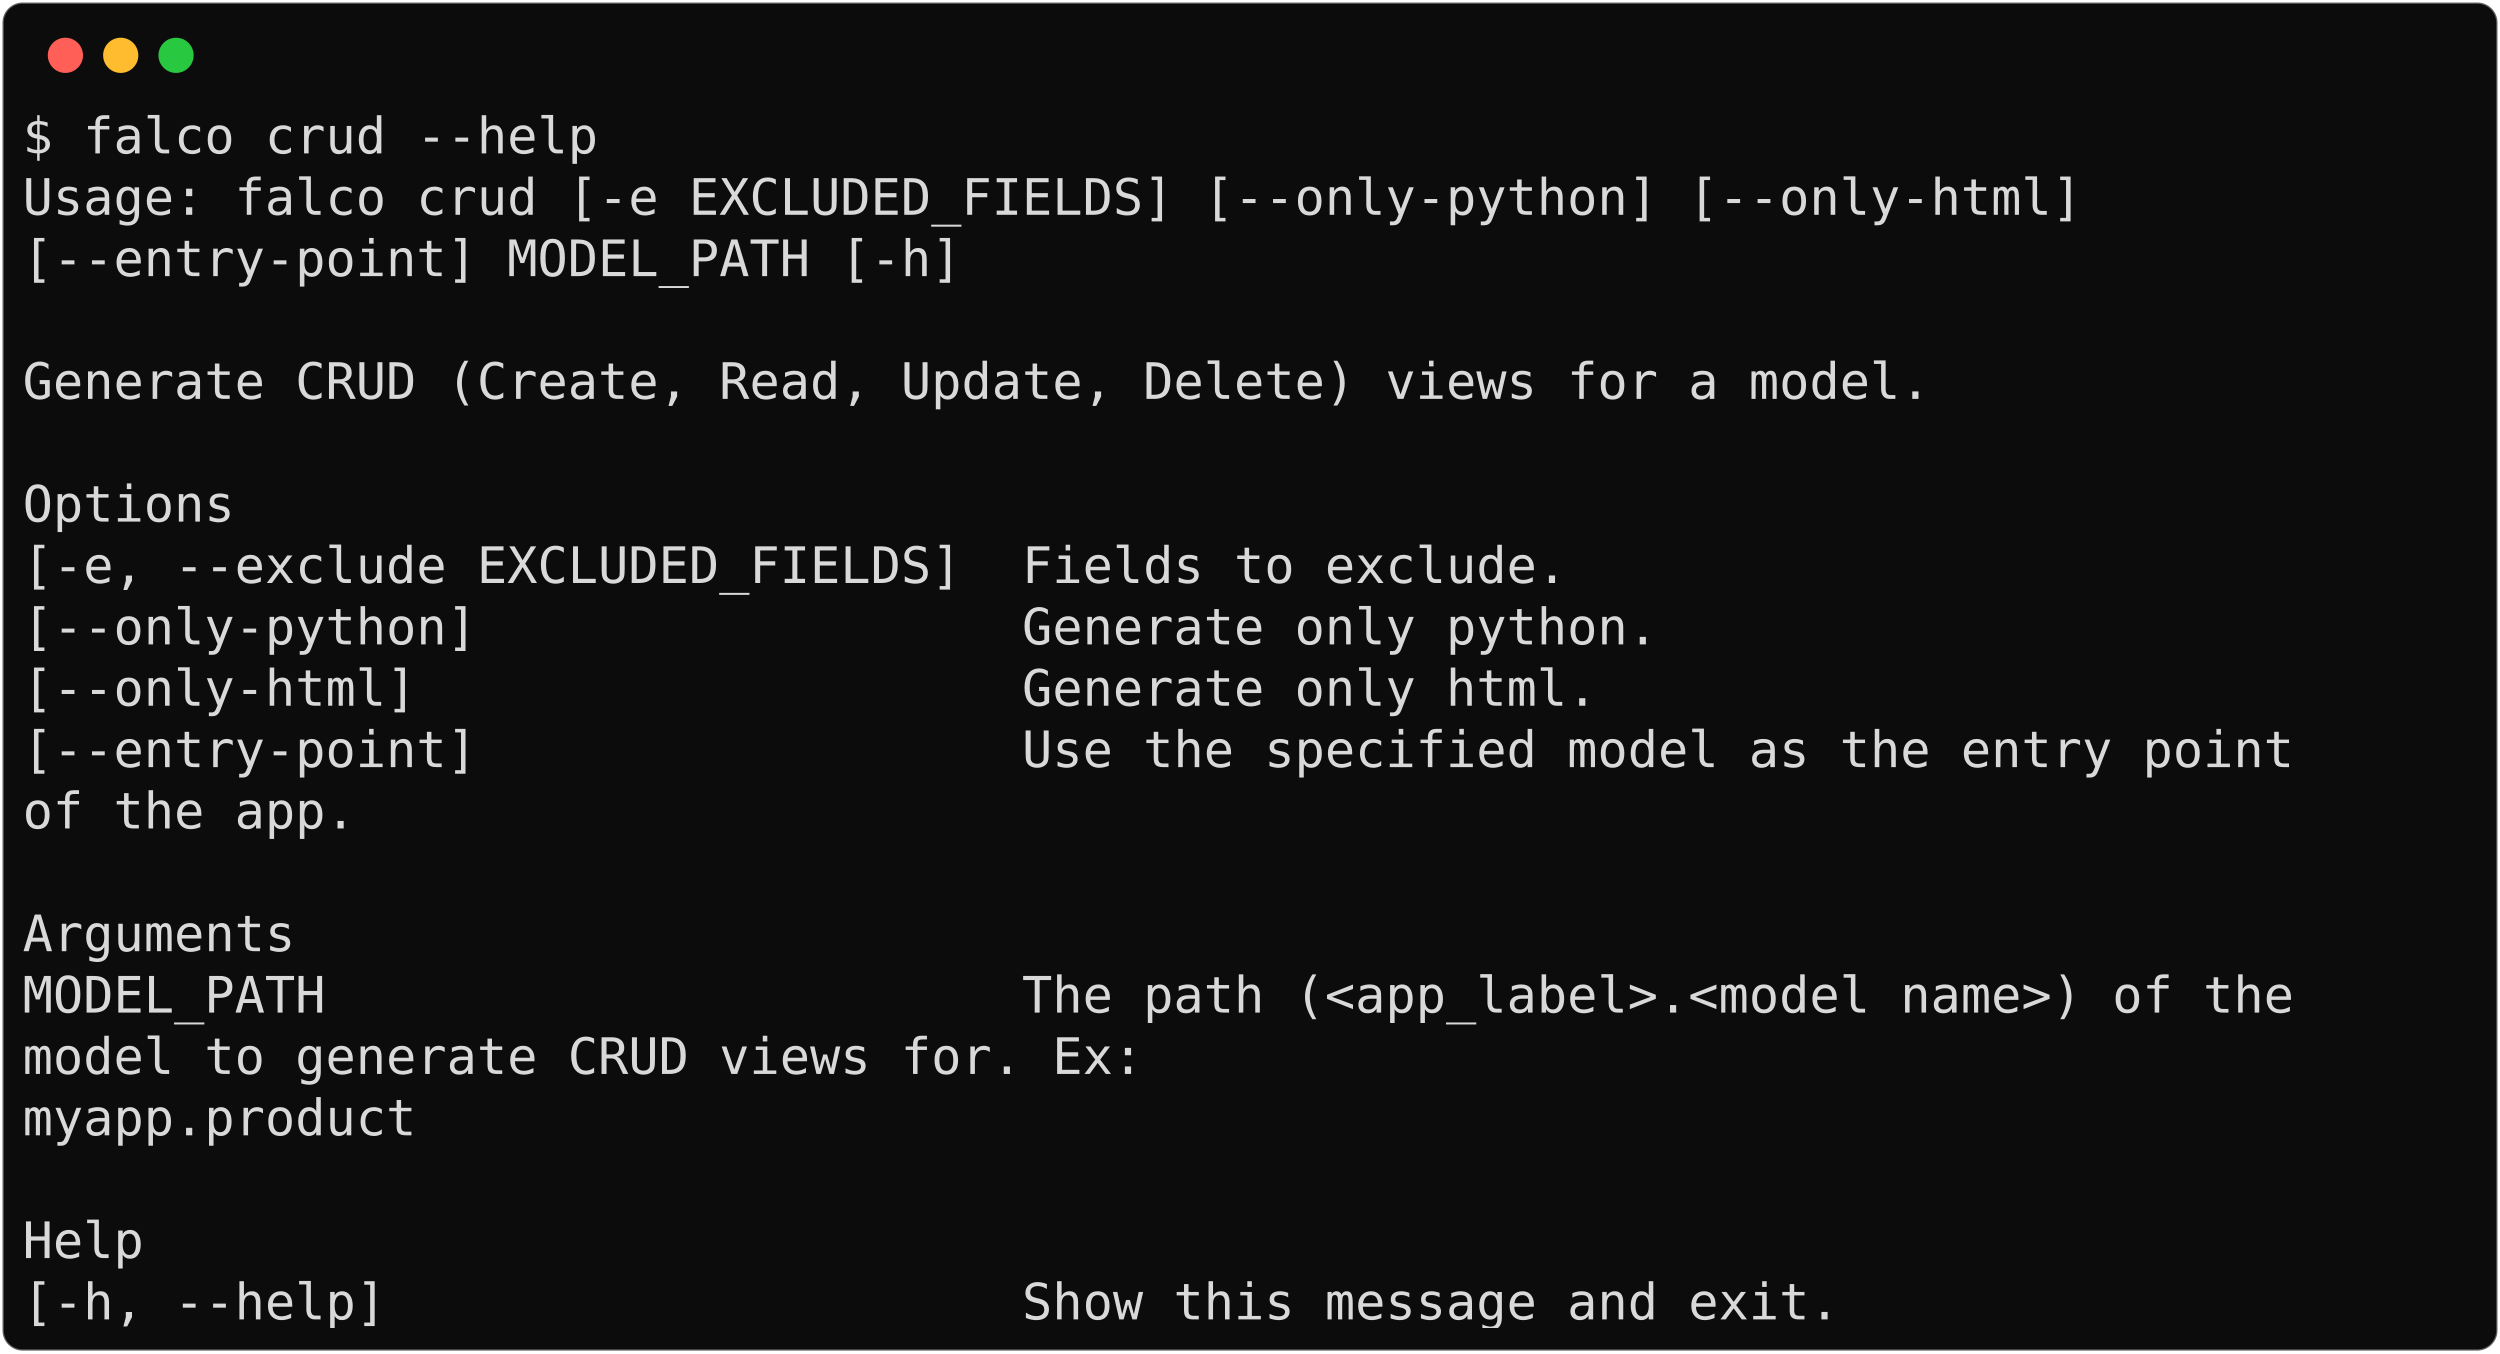
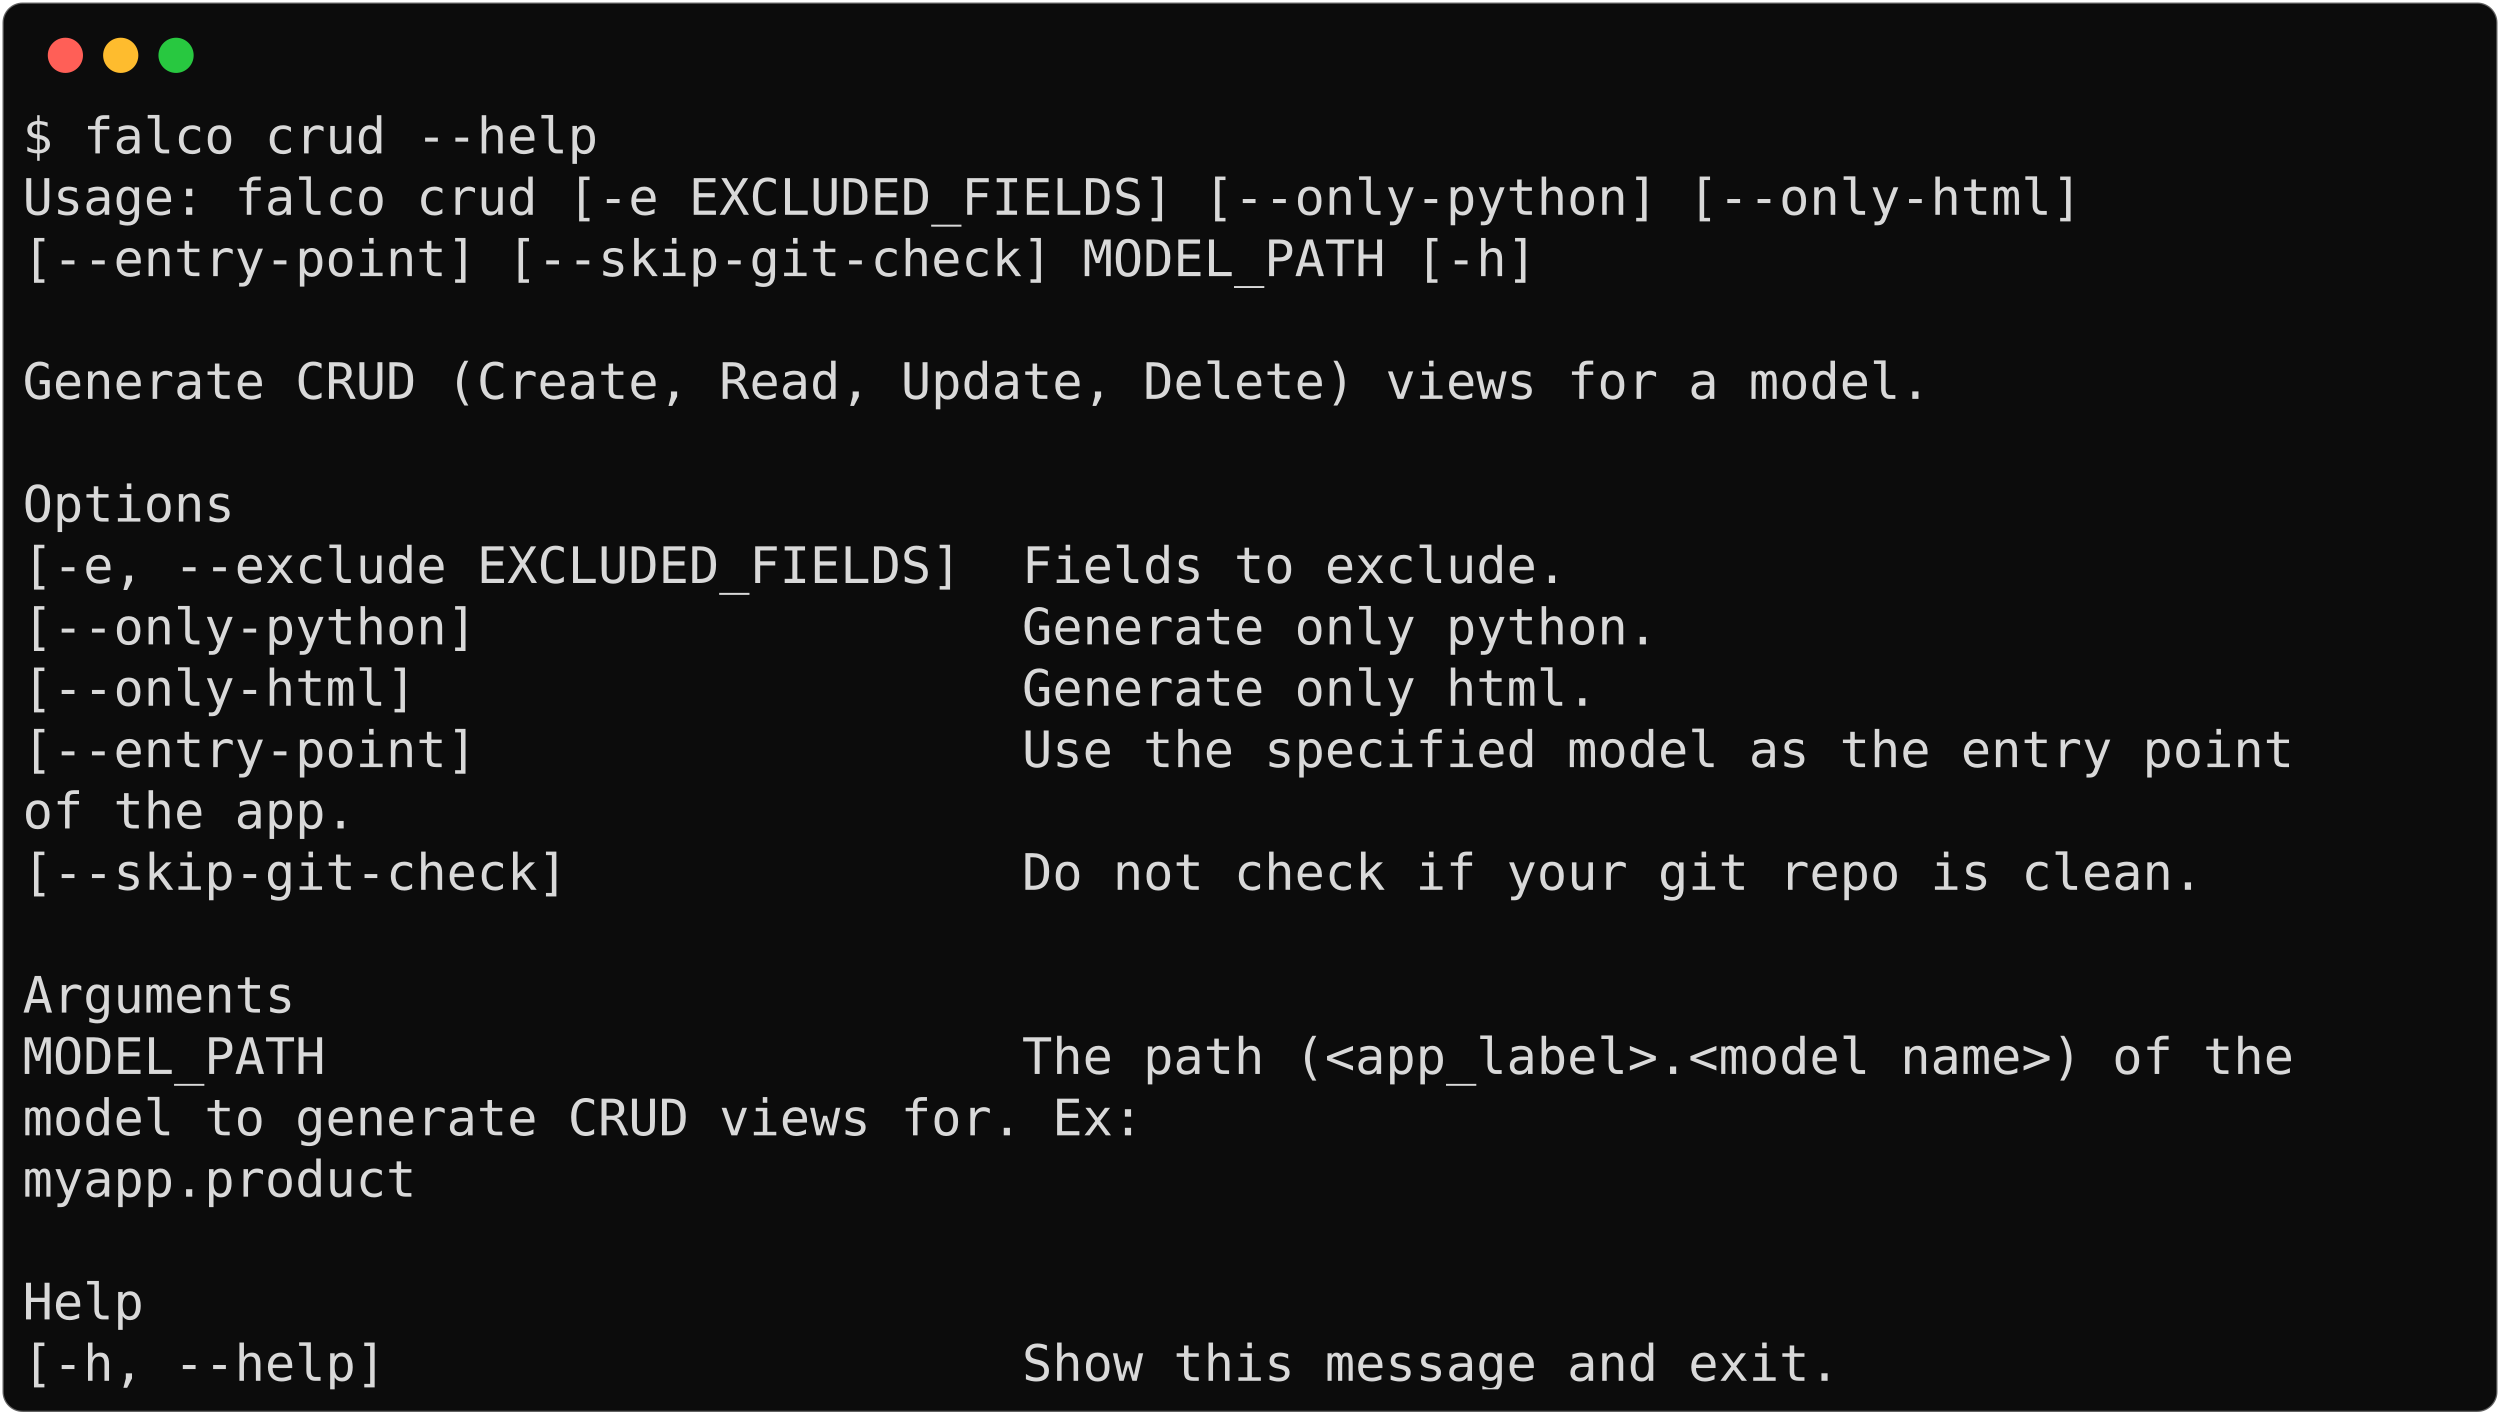
- <svg xmlns="http://www.w3.org/2000/svg" class="rich-terminal" viewBox="0 0 994 538.0">
+ <svg xmlns="http://www.w3.org/2000/svg" class="rich-terminal" viewBox="0 0 994 562.4">
  <style>

    @font-face {
        font-family: "Fira Code";
        src: local("FiraCode-Regular"),
                url("https://cdnjs.cloudflare.com/ajax/libs/firacode/6.2.0/woff2/FiraCode-Regular.woff2") format("woff2"),
                url("https://cdnjs.cloudflare.com/ajax/libs/firacode/6.2.0/woff/FiraCode-Regular.woff") format("woff");
        font-style: normal;
        font-weight: 400;
    }
    @font-face {
        font-family: "Fira Code";
        src: local("FiraCode-Bold"),
                url("https://cdnjs.cloudflare.com/ajax/libs/firacode/6.2.0/woff2/FiraCode-Bold.woff2") format("woff2"),
                url("https://cdnjs.cloudflare.com/ajax/libs/firacode/6.2.0/woff/FiraCode-Bold.woff") format("woff");
        font-style: bold;
        font-weight: 700;
    }

-     .terminal-2749217742-matrix {
+     .terminal-483320045-matrix {
        font-family: Fira Code, monospace;
        font-size: 20px;
        line-height: 24.4px;
        font-variant-east-asian: full-width;
    }

-     .terminal-2749217742-title {
+     .terminal-483320045-title {
        font-size: 18px;
        font-weight: bold;
        font-family: arial;
    }

-     .terminal-2749217742-r1 { fill: #d9d9d9 }
+     .terminal-483320045-r1 { fill: #d9d9d9 }
    </style>
  <defs>
-     <clipPath id="terminal-2749217742-clip-terminal">
-       <rect x="0" y="0" width="975.0" height="487.0" />
+     <clipPath id="terminal-483320045-clip-terminal">
+       <rect x="0" y="0" width="975.0" height="511.4" />
    </clipPath>
-     <clipPath id="terminal-2749217742-line-0">
+     <clipPath id="terminal-483320045-line-0">
      <rect x="0" y="1.5" width="976" height="24.65" />
    </clipPath>
-     <clipPath id="terminal-2749217742-line-1">
+     <clipPath id="terminal-483320045-line-1">
      <rect x="0" y="25.9" width="976" height="24.65" />
    </clipPath>
-     <clipPath id="terminal-2749217742-line-2">
+     <clipPath id="terminal-483320045-line-2">
      <rect x="0" y="50.3" width="976" height="24.65" />
    </clipPath>
-     <clipPath id="terminal-2749217742-line-3">
+     <clipPath id="terminal-483320045-line-3">
      <rect x="0" y="74.7" width="976" height="24.65" />
    </clipPath>
-     <clipPath id="terminal-2749217742-line-4">
+     <clipPath id="terminal-483320045-line-4">
      <rect x="0" y="99.1" width="976" height="24.65" />
    </clipPath>
-     <clipPath id="terminal-2749217742-line-5">
+     <clipPath id="terminal-483320045-line-5">
      <rect x="0" y="123.5" width="976" height="24.65" />
    </clipPath>
-     <clipPath id="terminal-2749217742-line-6">
+     <clipPath id="terminal-483320045-line-6">
      <rect x="0" y="147.9" width="976" height="24.65" />
    </clipPath>
-     <clipPath id="terminal-2749217742-line-7">
+     <clipPath id="terminal-483320045-line-7">
      <rect x="0" y="172.3" width="976" height="24.65" />
    </clipPath>
-     <clipPath id="terminal-2749217742-line-8">
+     <clipPath id="terminal-483320045-line-8">
      <rect x="0" y="196.7" width="976" height="24.65" />
    </clipPath>
-     <clipPath id="terminal-2749217742-line-9">
+     <clipPath id="terminal-483320045-line-9">
      <rect x="0" y="221.1" width="976" height="24.65" />
    </clipPath>
-     <clipPath id="terminal-2749217742-line-10">
+     <clipPath id="terminal-483320045-line-10">
      <rect x="0" y="245.5" width="976" height="24.65" />
    </clipPath>
-     <clipPath id="terminal-2749217742-line-11">
+     <clipPath id="terminal-483320045-line-11">
      <rect x="0" y="269.9" width="976" height="24.65" />
    </clipPath>
-     <clipPath id="terminal-2749217742-line-12">
+     <clipPath id="terminal-483320045-line-12">
      <rect x="0" y="294.3" width="976" height="24.65" />
    </clipPath>
-     <clipPath id="terminal-2749217742-line-13">
+     <clipPath id="terminal-483320045-line-13">
      <rect x="0" y="318.7" width="976" height="24.65" />
    </clipPath>
-     <clipPath id="terminal-2749217742-line-14">
+     <clipPath id="terminal-483320045-line-14">
      <rect x="0" y="343.1" width="976" height="24.65" />
    </clipPath>
-     <clipPath id="terminal-2749217742-line-15">
+     <clipPath id="terminal-483320045-line-15">
      <rect x="0" y="367.5" width="976" height="24.65" />
    </clipPath>
-     <clipPath id="terminal-2749217742-line-16">
+     <clipPath id="terminal-483320045-line-16">
      <rect x="0" y="391.9" width="976" height="24.65" />
    </clipPath>
-     <clipPath id="terminal-2749217742-line-17">
+     <clipPath id="terminal-483320045-line-17">
      <rect x="0" y="416.3" width="976" height="24.65" />
    </clipPath>
-     <clipPath id="terminal-2749217742-line-18">
+     <clipPath id="terminal-483320045-line-18">
      <rect x="0" y="440.7" width="976" height="24.65" />
    </clipPath>
+     <clipPath id="terminal-483320045-line-19">
+       <rect x="0" y="465.1" width="976" height="24.65" />
+     </clipPath>
  </defs>
-   <rect fill="#0c0c0c" stroke="rgba(255,255,255,0.35)" stroke-width="1" x="1" y="1" width="992" height="536" rx="8" />
+   <rect fill="#0c0c0c" stroke="rgba(255,255,255,0.35)" stroke-width="1" x="1" y="1" width="992" height="560.4" rx="8" />
  <g transform="translate(26,22)">
    <circle cx="0" cy="0" r="7" fill="#ff5f57" />
    <circle cx="22" cy="0" r="7" fill="#febc2e" />
    <circle cx="44" cy="0" r="7" fill="#28c840" />
  </g>
-   <g transform="translate(9, 41)" clip-path="url(#terminal-2749217742-clip-terminal)">
-     <g class="terminal-2749217742-matrix">
-       <text class="terminal-2749217742-r1" x="0" y="20" textLength="231.8" clip-path="url(#terminal-2749217742-line-0)">$ falco crud --help</text>
-       <text class="terminal-2749217742-r1" x="976" y="20" textLength="12.2" clip-path="url(#terminal-2749217742-line-0)">
+   <g transform="translate(9, 41)" clip-path="url(#terminal-483320045-clip-terminal)">
+     <g class="terminal-483320045-matrix">
+       <text class="terminal-483320045-r1" x="0" y="20" textLength="231.8" clip-path="url(#terminal-483320045-line-0)">$ falco crud --help</text>
+       <text class="terminal-483320045-r1" x="976" y="20" textLength="12.2" clip-path="url(#terminal-483320045-line-0)">
</text>
-       <text class="terminal-2749217742-r1" x="0" y="44.4" textLength="841.8" clip-path="url(#terminal-2749217742-line-1)">Usage: falco crud [-e EXCLUDED_FIELDS] [--only-python] [--only-html] </text>
-       <text class="terminal-2749217742-r1" x="976" y="44.4" textLength="12.2" clip-path="url(#terminal-2749217742-line-1)">
+       <text class="terminal-483320045-r1" x="0" y="44.4" textLength="841.8" clip-path="url(#terminal-483320045-line-1)">Usage: falco crud [-e EXCLUDED_FIELDS] [--only-python] [--only-html] </text>
+       <text class="terminal-483320045-r1" x="976" y="44.4" textLength="12.2" clip-path="url(#terminal-483320045-line-1)">
</text>
-       <text class="terminal-2749217742-r1" x="0" y="68.8" textLength="378.2" clip-path="url(#terminal-2749217742-line-2)">[--entry-point] MODEL_PATH [-h]</text>
-       <text class="terminal-2749217742-r1" x="976" y="68.8" textLength="12.2" clip-path="url(#terminal-2749217742-line-2)">
+       <text class="terminal-483320045-r1" x="0" y="68.8" textLength="610" clip-path="url(#terminal-483320045-line-2)">[--entry-point] [--skip-git-check] MODEL_PATH [-h]</text>
+       <text class="terminal-483320045-r1" x="976" y="68.8" textLength="12.2" clip-path="url(#terminal-483320045-line-2)">
</text>
-       <text class="terminal-2749217742-r1" x="976" y="93.2" textLength="12.2" clip-path="url(#terminal-2749217742-line-3)">
+       <text class="terminal-483320045-r1" x="976" y="93.2" textLength="12.2" clip-path="url(#terminal-483320045-line-3)">
</text>
-       <text class="terminal-2749217742-r1" x="0" y="117.6" textLength="976" clip-path="url(#terminal-2749217742-line-4)">  Generate CRUD (Create, Read, Update, Delete) views for a model.               </text>
-       <text class="terminal-2749217742-r1" x="976" y="117.6" textLength="12.2" clip-path="url(#terminal-2749217742-line-4)">
+       <text class="terminal-483320045-r1" x="0" y="117.6" textLength="976" clip-path="url(#terminal-483320045-line-4)">  Generate CRUD (Create, Read, Update, Delete) views for a model.               </text>
+       <text class="terminal-483320045-r1" x="976" y="117.6" textLength="12.2" clip-path="url(#terminal-483320045-line-4)">
</text>
-       <text class="terminal-2749217742-r1" x="976" y="142" textLength="12.2" clip-path="url(#terminal-2749217742-line-5)">
+       <text class="terminal-483320045-r1" x="976" y="142" textLength="12.2" clip-path="url(#terminal-483320045-line-5)">
</text>
-       <text class="terminal-2749217742-r1" x="0" y="166.4" textLength="976" clip-path="url(#terminal-2749217742-line-6)">  Options                                                                       </text>
-       <text class="terminal-2749217742-r1" x="976" y="166.4" textLength="12.2" clip-path="url(#terminal-2749217742-line-6)">
+       <text class="terminal-483320045-r1" x="0" y="166.4" textLength="976" clip-path="url(#terminal-483320045-line-6)">  Options                                                                       </text>
+       <text class="terminal-483320045-r1" x="976" y="166.4" textLength="12.2" clip-path="url(#terminal-483320045-line-6)">
</text>
-       <text class="terminal-2749217742-r1" x="0" y="190.8" textLength="976" clip-path="url(#terminal-2749217742-line-7)">    [-e, --exclude EXCLUDED_FIELDS]  Fields to exclude.                         </text>
-       <text class="terminal-2749217742-r1" x="976" y="190.8" textLength="12.2" clip-path="url(#terminal-2749217742-line-7)">
+       <text class="terminal-483320045-r1" x="0" y="190.8" textLength="976" clip-path="url(#terminal-483320045-line-7)">    [-e, --exclude EXCLUDED_FIELDS]  Fields to exclude.                         </text>
+       <text class="terminal-483320045-r1" x="976" y="190.8" textLength="12.2" clip-path="url(#terminal-483320045-line-7)">
</text>
-       <text class="terminal-2749217742-r1" x="0" y="215.2" textLength="976" clip-path="url(#terminal-2749217742-line-8)">    [--only-python]                  Generate only python.                      </text>
-       <text class="terminal-2749217742-r1" x="976" y="215.2" textLength="12.2" clip-path="url(#terminal-2749217742-line-8)">
+       <text class="terminal-483320045-r1" x="0" y="215.2" textLength="976" clip-path="url(#terminal-483320045-line-8)">    [--only-python]                  Generate only python.                      </text>
+       <text class="terminal-483320045-r1" x="976" y="215.2" textLength="12.2" clip-path="url(#terminal-483320045-line-8)">
</text>
-       <text class="terminal-2749217742-r1" x="0" y="239.6" textLength="976" clip-path="url(#terminal-2749217742-line-9)">    [--only-html]                    Generate only html.                        </text>
-       <text class="terminal-2749217742-r1" x="976" y="239.6" textLength="12.2" clip-path="url(#terminal-2749217742-line-9)">
+       <text class="terminal-483320045-r1" x="0" y="239.6" textLength="976" clip-path="url(#terminal-483320045-line-9)">    [--only-html]                    Generate only html.                        </text>
+       <text class="terminal-483320045-r1" x="976" y="239.6" textLength="12.2" clip-path="url(#terminal-483320045-line-9)">
</text>
-       <text class="terminal-2749217742-r1" x="0" y="264" textLength="976" clip-path="url(#terminal-2749217742-line-10)">    [--entry-point]                  Use the specified model as the entry point </text>
-       <text class="terminal-2749217742-r1" x="976" y="264" textLength="12.2" clip-path="url(#terminal-2749217742-line-10)">
+       <text class="terminal-483320045-r1" x="0" y="264" textLength="976" clip-path="url(#terminal-483320045-line-10)">    [--entry-point]                  Use the specified model as the entry point </text>
+       <text class="terminal-483320045-r1" x="976" y="264" textLength="12.2" clip-path="url(#terminal-483320045-line-10)">
</text>
-       <text class="terminal-2749217742-r1" x="0" y="288.4" textLength="976" clip-path="url(#terminal-2749217742-line-11)">                                     of the app.                                </text>
-       <text class="terminal-2749217742-r1" x="976" y="288.4" textLength="12.2" clip-path="url(#terminal-2749217742-line-11)">
+       <text class="terminal-483320045-r1" x="0" y="288.4" textLength="976" clip-path="url(#terminal-483320045-line-11)">                                     of the app.                                </text>
+       <text class="terminal-483320045-r1" x="976" y="288.4" textLength="12.2" clip-path="url(#terminal-483320045-line-11)">
</text>
-       <text class="terminal-2749217742-r1" x="976" y="312.8" textLength="12.2" clip-path="url(#terminal-2749217742-line-12)">
+       <text class="terminal-483320045-r1" x="0" y="312.8" textLength="976" clip-path="url(#terminal-483320045-line-12)">    [--skip-git-check]               Do not check if your git repo is clean.    </text>
+       <text class="terminal-483320045-r1" x="976" y="312.8" textLength="12.2" clip-path="url(#terminal-483320045-line-12)">
</text>
-       <text class="terminal-2749217742-r1" x="0" y="337.2" textLength="976" clip-path="url(#terminal-2749217742-line-13)">  Arguments                                                                     </text>
-       <text class="terminal-2749217742-r1" x="976" y="337.2" textLength="12.2" clip-path="url(#terminal-2749217742-line-13)">
+       <text class="terminal-483320045-r1" x="976" y="337.2" textLength="12.2" clip-path="url(#terminal-483320045-line-13)">
</text>
-       <text class="terminal-2749217742-r1" x="0" y="361.6" textLength="976" clip-path="url(#terminal-2749217742-line-14)">    MODEL_PATH                       The path (&lt;app_label&gt;.&lt;model name&gt;) of the </text>
-       <text class="terminal-2749217742-r1" x="976" y="361.6" textLength="12.2" clip-path="url(#terminal-2749217742-line-14)">
+       <text class="terminal-483320045-r1" x="0" y="361.6" textLength="976" clip-path="url(#terminal-483320045-line-14)">  Arguments                                                                     </text>
+       <text class="terminal-483320045-r1" x="976" y="361.6" textLength="12.2" clip-path="url(#terminal-483320045-line-14)">
</text>
-       <text class="terminal-2749217742-r1" x="0" y="386" textLength="976" clip-path="url(#terminal-2749217742-line-15)">                                     model to generate CRUD views for. Ex:      </text>
-       <text class="terminal-2749217742-r1" x="976" y="386" textLength="12.2" clip-path="url(#terminal-2749217742-line-15)">
+       <text class="terminal-483320045-r1" x="0" y="386" textLength="976" clip-path="url(#terminal-483320045-line-15)">    MODEL_PATH                       The path (&lt;app_label&gt;.&lt;model name&gt;) of the </text>
+       <text class="terminal-483320045-r1" x="976" y="386" textLength="12.2" clip-path="url(#terminal-483320045-line-15)">
</text>
-       <text class="terminal-2749217742-r1" x="0" y="410.4" textLength="976" clip-path="url(#terminal-2749217742-line-16)">                                     myapp.product                              </text>
-       <text class="terminal-2749217742-r1" x="976" y="410.4" textLength="12.2" clip-path="url(#terminal-2749217742-line-16)">
+       <text class="terminal-483320045-r1" x="0" y="410.4" textLength="976" clip-path="url(#terminal-483320045-line-16)">                                     model to generate CRUD views for. Ex:      </text>
+       <text class="terminal-483320045-r1" x="976" y="410.4" textLength="12.2" clip-path="url(#terminal-483320045-line-16)">
</text>
-       <text class="terminal-2749217742-r1" x="976" y="434.8" textLength="12.2" clip-path="url(#terminal-2749217742-line-17)">
+       <text class="terminal-483320045-r1" x="0" y="434.8" textLength="976" clip-path="url(#terminal-483320045-line-17)">                                     myapp.product                              </text>
+       <text class="terminal-483320045-r1" x="976" y="434.8" textLength="12.2" clip-path="url(#terminal-483320045-line-17)">
</text>
-       <text class="terminal-2749217742-r1" x="0" y="459.2" textLength="976" clip-path="url(#terminal-2749217742-line-18)">  Help                                                                          </text>
-       <text class="terminal-2749217742-r1" x="976" y="459.2" textLength="12.2" clip-path="url(#terminal-2749217742-line-18)">
+       <text class="terminal-483320045-r1" x="976" y="459.2" textLength="12.2" clip-path="url(#terminal-483320045-line-18)">
</text>
-       <text class="terminal-2749217742-r1" x="0" y="483.6" textLength="780.8" clip-path="url(#terminal-2749217742-line-19)">    [-h, --help]                     Show this message and exit.</text>
-       <text class="terminal-2749217742-r1" x="976" y="483.6" textLength="12.2" clip-path="url(#terminal-2749217742-line-19)">
+       <text class="terminal-483320045-r1" x="0" y="483.6" textLength="976" clip-path="url(#terminal-483320045-line-19)">  Help                                                                          </text>
+       <text class="terminal-483320045-r1" x="976" y="483.6" textLength="12.2" clip-path="url(#terminal-483320045-line-19)">
+ </text>
+       <text class="terminal-483320045-r1" x="0" y="508" textLength="780.8" clip-path="url(#terminal-483320045-line-20)">    [-h, --help]                     Show this message and exit.</text>
+       <text class="terminal-483320045-r1" x="976" y="508" textLength="12.2" clip-path="url(#terminal-483320045-line-20)">
</text>
    </g>
  </g>
</svg>
